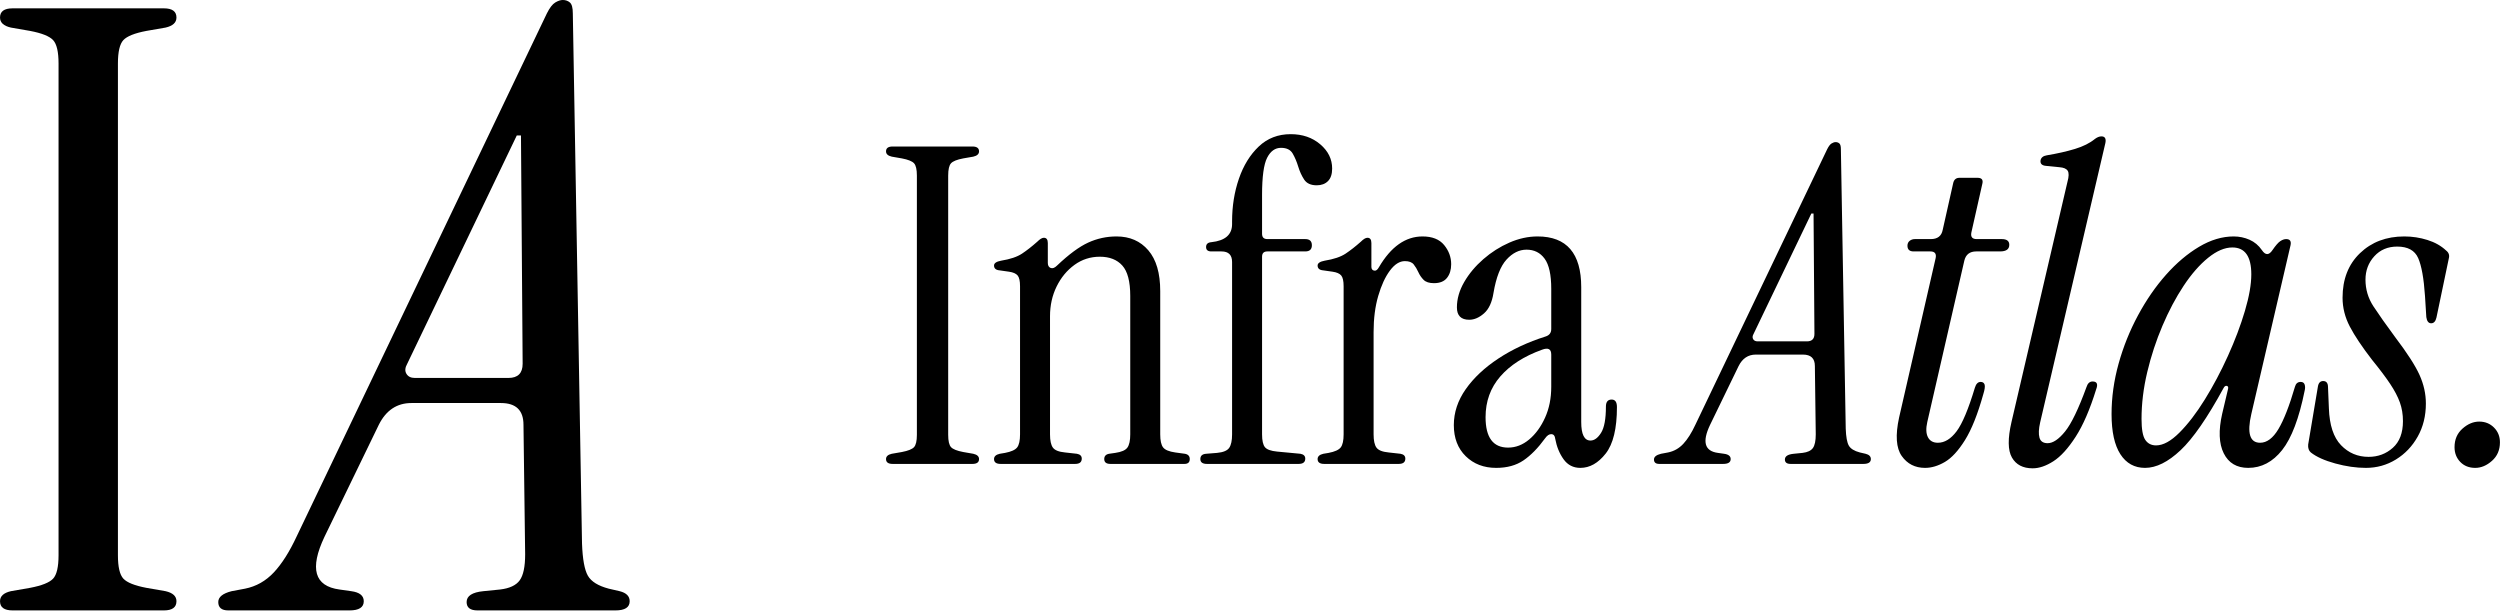
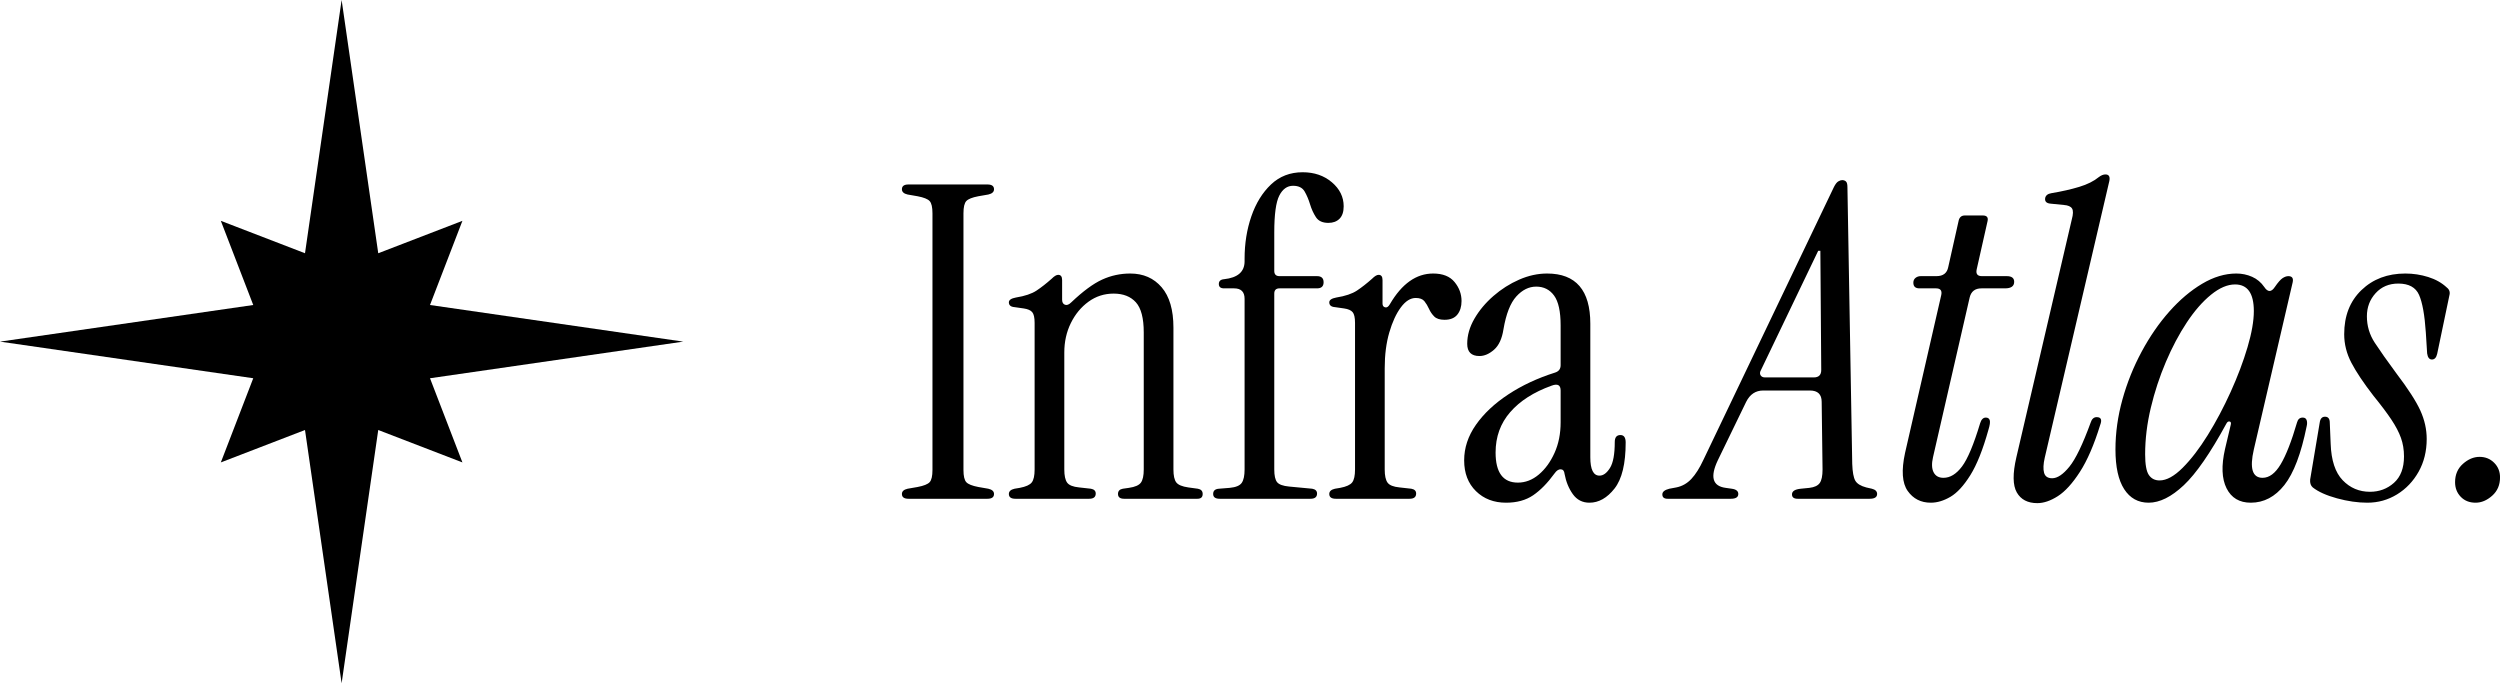
- <svg xmlns="http://www.w3.org/2000/svg" viewBox="0 0 409.56 100">
-   <g transform="translate(-2.60,100.00) scale(0.13699)">
-     <path d="M215 0L34 0Q19 0 19-11Q19-20 32-23L55-27Q76-31 82.50-38Q89-45 89-66L89-654Q89-675 82.50-682Q76-689 55-693L32-697Q19-700 19-709Q19-720 34-720L215-720Q230-720 230-709Q230-700 217-697L194-693Q173-689 166.50-682Q160-675 160-654L160-66Q160-45 166.50-38Q173-31 194-27L217-23Q230-20 230-11Q230 0 215 0" fill="currentColor" />
-     <path d="M437 0L292 0Q280 0 280-10Q280-19 296-23L312-26Q332-30 346.50-45.50Q361-61 374-89L673-714Q678-724 683-727Q688-730 692-730Q697-730 700.50-727Q704-724 704-714L715-80Q716-52 722-41.50Q728-31 747-26L760-23Q772-20 772-11Q772 0 755 0L590 0Q577 0 577-10Q577-21 597-23L617-25Q634-27 640.50-36Q647-45 647-67L645-222Q645-248 618-248L511-248Q485-248 472-222L407-88Q380-31 425-25L439-23Q454-21 454-11Q454 0 437 0M515-278L627-278Q644-278 644-295L642-568L637-568L506-295Q502-288 505-283Q508-278 515-278" fill="currentColor" />
+ <svg xmlns="http://www.w3.org/2000/svg" viewBox="0 0 365.90 100">
+   <g transform="translate(50.00,50.00) scale(0.5)">
+     <path d="M0.00 -100.00L10.72 -25.87L35.36 -35.36L25.87 -10.72L100.00 -0.00L25.87 10.72L35.36 35.36L10.72 25.87L0.00 100.00L-10.72 25.87L-35.36 35.36L-25.87 10.72L-100.00 0.00L-25.87 -10.72L-35.36 -35.36L-10.72 -25.87Z" fill="currentColor" />
  </g>
-   <g transform="translate(143.78,76.00) scale(0.07222)">
+   <g transform="translate(130.79,73.00) scale(0.06389)">
    <path d="M215 0L34 0Q19 0 19-11Q19-20 32-23L55-27Q76-31 82.50-38Q89-45 89-66L89-654Q89-675 82.50-682Q76-689 55-693L32-697Q19-700 19-709Q19-720 34-720L215-720Q230-720 230-709Q230-700 217-697L194-693Q173-689 166.50-682Q160-675 160-654L160-66Q160-45 166.50-38Q173-31 194-27L217-23Q230-20 230-11Q230 0 215 0M448 0L279 0Q264 0 264-11Q264-20 277-23L289-25Q310-29 316.50-37.50Q323-46 323-67L323-403Q323-421 317.50-427.50Q312-434 298-436L277-439Q264-440 264-450Q264-458 280-461Q311-466 327.50-477Q344-488 362-504Q371-513 377-513Q386-513 386-501L386-456Q386-447 392.50-444.50Q399-442 407-450Q447-488 477.50-502Q508-516 542-516Q587-516 614-484.50Q641-453 641-392L641-67Q641-46 647.50-37.50Q654-29 675-26L697-23Q708-21 708-11Q708 0 696 0L528 0Q514 0 514-11Q514-21 525-23L539-25Q560-28 566.50-37Q573-46 573-67L573-381Q573-430 555-450Q537-470 504-470Q472-470 446.50-451.50Q421-433 406-402.50Q391-372 391-335L391-67Q391-46 397.50-37Q404-28 425-26L452-23Q463-21 463-12Q463 0 448 0M804-67L804-458Q804-482 780-482L757-482Q745-482 745-492Q745-502 757-503Q804-508 804-544L804-550Q804-602 819.50-647Q835-692 864.50-720Q894-748 937-748Q977-748 1004-725Q1031-702 1031-670Q1031-651 1021.50-641.50Q1012-632 996-632Q976-632 967.50-645Q959-658 954-674.50Q949-691 941.50-704Q934-717 915-717Q895-717 883.50-694.50Q872-672 872-610L872-522Q872-510 884-510L970-510Q985-510 985-496Q985-482 970-482L884-482Q872-482 872-470L872-67Q872-46 878.50-38Q885-30 906-28L959-23Q970-21 970-12Q970 0 955 0L747 0Q732 0 732-11Q732-22 745-23L770-25Q791-27 797.50-36.50Q804-46 804-67M1137-446Q1178-516 1236-516Q1269-516 1285-496.50Q1301-477 1301-453Q1301-434 1291.50-422Q1282-410 1262-410Q1246-410 1238.50-417.50Q1231-425 1226.50-435Q1222-445 1216-452.50Q1210-460 1196-460Q1178-460 1162-438.50Q1146-417 1135.50-381Q1125-345 1125-299L1125-67Q1125-46 1131.50-37Q1138-28 1159-26L1186-23Q1197-21 1197-12Q1197 0 1182 0L1013 0Q998 0 998-11Q998-20 1011-23L1023-25Q1044-29 1050.50-37.50Q1057-46 1057-67L1057-403Q1057-421 1051.50-427.50Q1046-434 1032-436L1011-439Q998-440 998-450Q998-458 1014-461Q1045-466 1061.50-477Q1078-488 1096-504Q1105-513 1111-513Q1120-513 1120-501L1120-447Q1120-440 1126-438.50Q1132-437 1137-446M1403 9Q1361 9 1334-17.50Q1307-44 1307-88Q1307-131 1334-169.50Q1361-208 1408-239Q1455-270 1515-289Q1528-293 1528-306L1528-397Q1528-445 1513-465.50Q1498-486 1472-486Q1447-486 1426.50-463.50Q1406-441 1397-388Q1392-356 1375.50-341.50Q1359-327 1342-327Q1314-327 1314-355Q1314-384 1330.50-412.50Q1347-441 1374-464.50Q1401-488 1433-502Q1465-516 1497-516Q1596-516 1596-401L1596-95Q1596-53 1617-53Q1630-53 1641-70.50Q1652-88 1652-130Q1652-146 1665-146Q1677-146 1677-129Q1677-56 1651.50-23.50Q1626 9 1594 9Q1570 9 1556-10.50Q1542-30 1537-57Q1536-67 1528.50-67.50Q1521-68 1514-58Q1490-25 1465-8Q1440 9 1403 9M1430-37Q1456-37 1478-55.50Q1500-74 1514-105Q1528-136 1528-175L1528-248Q1528-267 1507-259Q1446-237 1412.50-198.50Q1379-160 1379-106Q1379-37 1430-37" fill="currentColor" />
    <path d="M1918 0L1773 0Q1761 0 1761-10Q1761-19 1777-23L1793-26Q1813-30 1827.50-45.50Q1842-61 1855-89L2154-714Q2159-724 2164-727Q2169-730 2173-730Q2178-730 2181.50-727Q2185-724 2185-714L2196-80Q2197-52 2203-41.50Q2209-31 2228-26L2241-23Q2253-20 2253-11Q2253 0 2236 0L2071 0Q2058 0 2058-10Q2058-21 2078-23L2098-25Q2115-27 2121.50-36Q2128-45 2128-67L2126-222Q2126-248 2099-248L1992-248Q1966-248 1953-222L1888-88Q1861-31 1906-25L1920-23Q1935-21 1935-11Q1935 0 1918 0M1996-278L2108-278Q2125-278 2125-295L2123-568L2118-568L1987-295Q1983-288 1986-283Q1989-278 1996-278M2376 9Q2342 9 2323-18Q2304-45 2317-105L2400-467Q2403-482 2388-482L2350-482Q2336-482 2336-495Q2336-502 2341-506Q2346-510 2353-510L2389-510Q2412-510 2416-531L2440-638Q2443-649 2454-649L2495-649Q2509-649 2506-636L2481-525Q2478-510 2493-510L2550-510Q2567-510 2567-497Q2567-482 2546-482L2492-482Q2470-482 2465-461L2381-95Q2376-73 2382.50-60.50Q2389-48 2405-48Q2428-48 2447.50-74Q2467-100 2489-173Q2493-186 2502-186Q2509-186 2511-180Q2513-174 2508-158Q2489-90 2466.50-54Q2444-18 2421-4.50Q2398 9 2376 9M2620 10Q2587 10 2573-14.50Q2559-39 2572-95L2699-640Q2704-658 2699.50-665Q2695-672 2681-673L2651-676Q2636-677 2638-689Q2640-698 2652-700Q2688-706 2716-714.50Q2744-723 2761-737Q2769-743 2776-743Q2788-743 2785-728L2637-94Q2632-72 2635.50-59.50Q2639-47 2654-47Q2672-47 2693.50-73.50Q2715-100 2742-174Q2746-187 2756-187Q2771-187 2764-169Q2743-101 2717.50-61.50Q2692-22 2667-6Q2642 10 2620 10M2875 9Q2839 9 2819-22Q2799-53 2799-113Q2799-170 2815-227.50Q2831-285 2859-337Q2887-389 2922.50-429Q2958-469 2997.50-492.50Q3037-516 3076-516Q3095-516 3112-508.50Q3129-501 3140-485Q3146-476 3152-476Q3158-476 3164-485Q3175-501 3182-505.50Q3189-510 3195-510Q3208-510 3205-496L3116-113Q3101-48 3136-48Q3159-48 3177.50-79Q3196-110 3215-175Q3218-186 3228-186Q3235-186 3237-180Q3239-174 3237-166Q3218-72 3186-31.50Q3154 9 3109 9Q3070 9 3053.50-24Q3037-57 3050-114L3063-169Q3065-176 3060.50-177Q3056-178 3053-172Q2998-71 2955.50-31Q2913 9 2875 9M2900-42Q2924-42 2953-71Q2982-100 3010.50-146Q3039-192 3063-245Q3087-298 3101.50-347Q3116-396 3116-430Q3116-491 3073-491Q3047-491 3018-467.50Q2989-444 2962.50-404Q2936-364 2914.50-313.50Q2893-263 2880-208.50Q2867-154 2867-102Q2867-67 2875.50-54.50Q2884-42 2900-42M3376 9Q3343 9 3306.50-1Q3270-11 3251-26Q3244-32 3245-44L3267-175Q3269-188 3279-188Q3290-188 3290-174L3292-126Q3294-69 3319.50-42.50Q3345-16 3382-16Q3414-16 3437-36.50Q3460-57 3460-97Q3460-120 3453-139.50Q3446-159 3431-181.50Q3416-204 3390-236Q3356-280 3339.50-311.50Q3323-343 3323-377Q3323-440 3362.50-478Q3402-516 3463-516Q3490-516 3515.50-508Q3541-500 3558-484Q3567-477 3564-466L3536-332Q3533-319 3524-319Q3515-319 3513-333L3510-381Q3506-441 3494.50-467Q3483-493 3447-493Q3415-493 3395-471Q3375-449 3375-418Q3375-385 3393-357.50Q3411-330 3442-288Q3483-234 3497.50-202Q3512-170 3512-137Q3512-95 3493.50-62Q3475-29 3444-10Q3413 9 3376 9M3624 9Q3603 9 3590-4.50Q3577-18 3577-38Q3577-64 3595-80Q3613-96 3633-96Q3653-96 3666.50-82.50Q3680-69 3680-49Q3680-23 3662-7Q3644 9 3624 9" fill="currentColor" />
  </g>
</svg>
